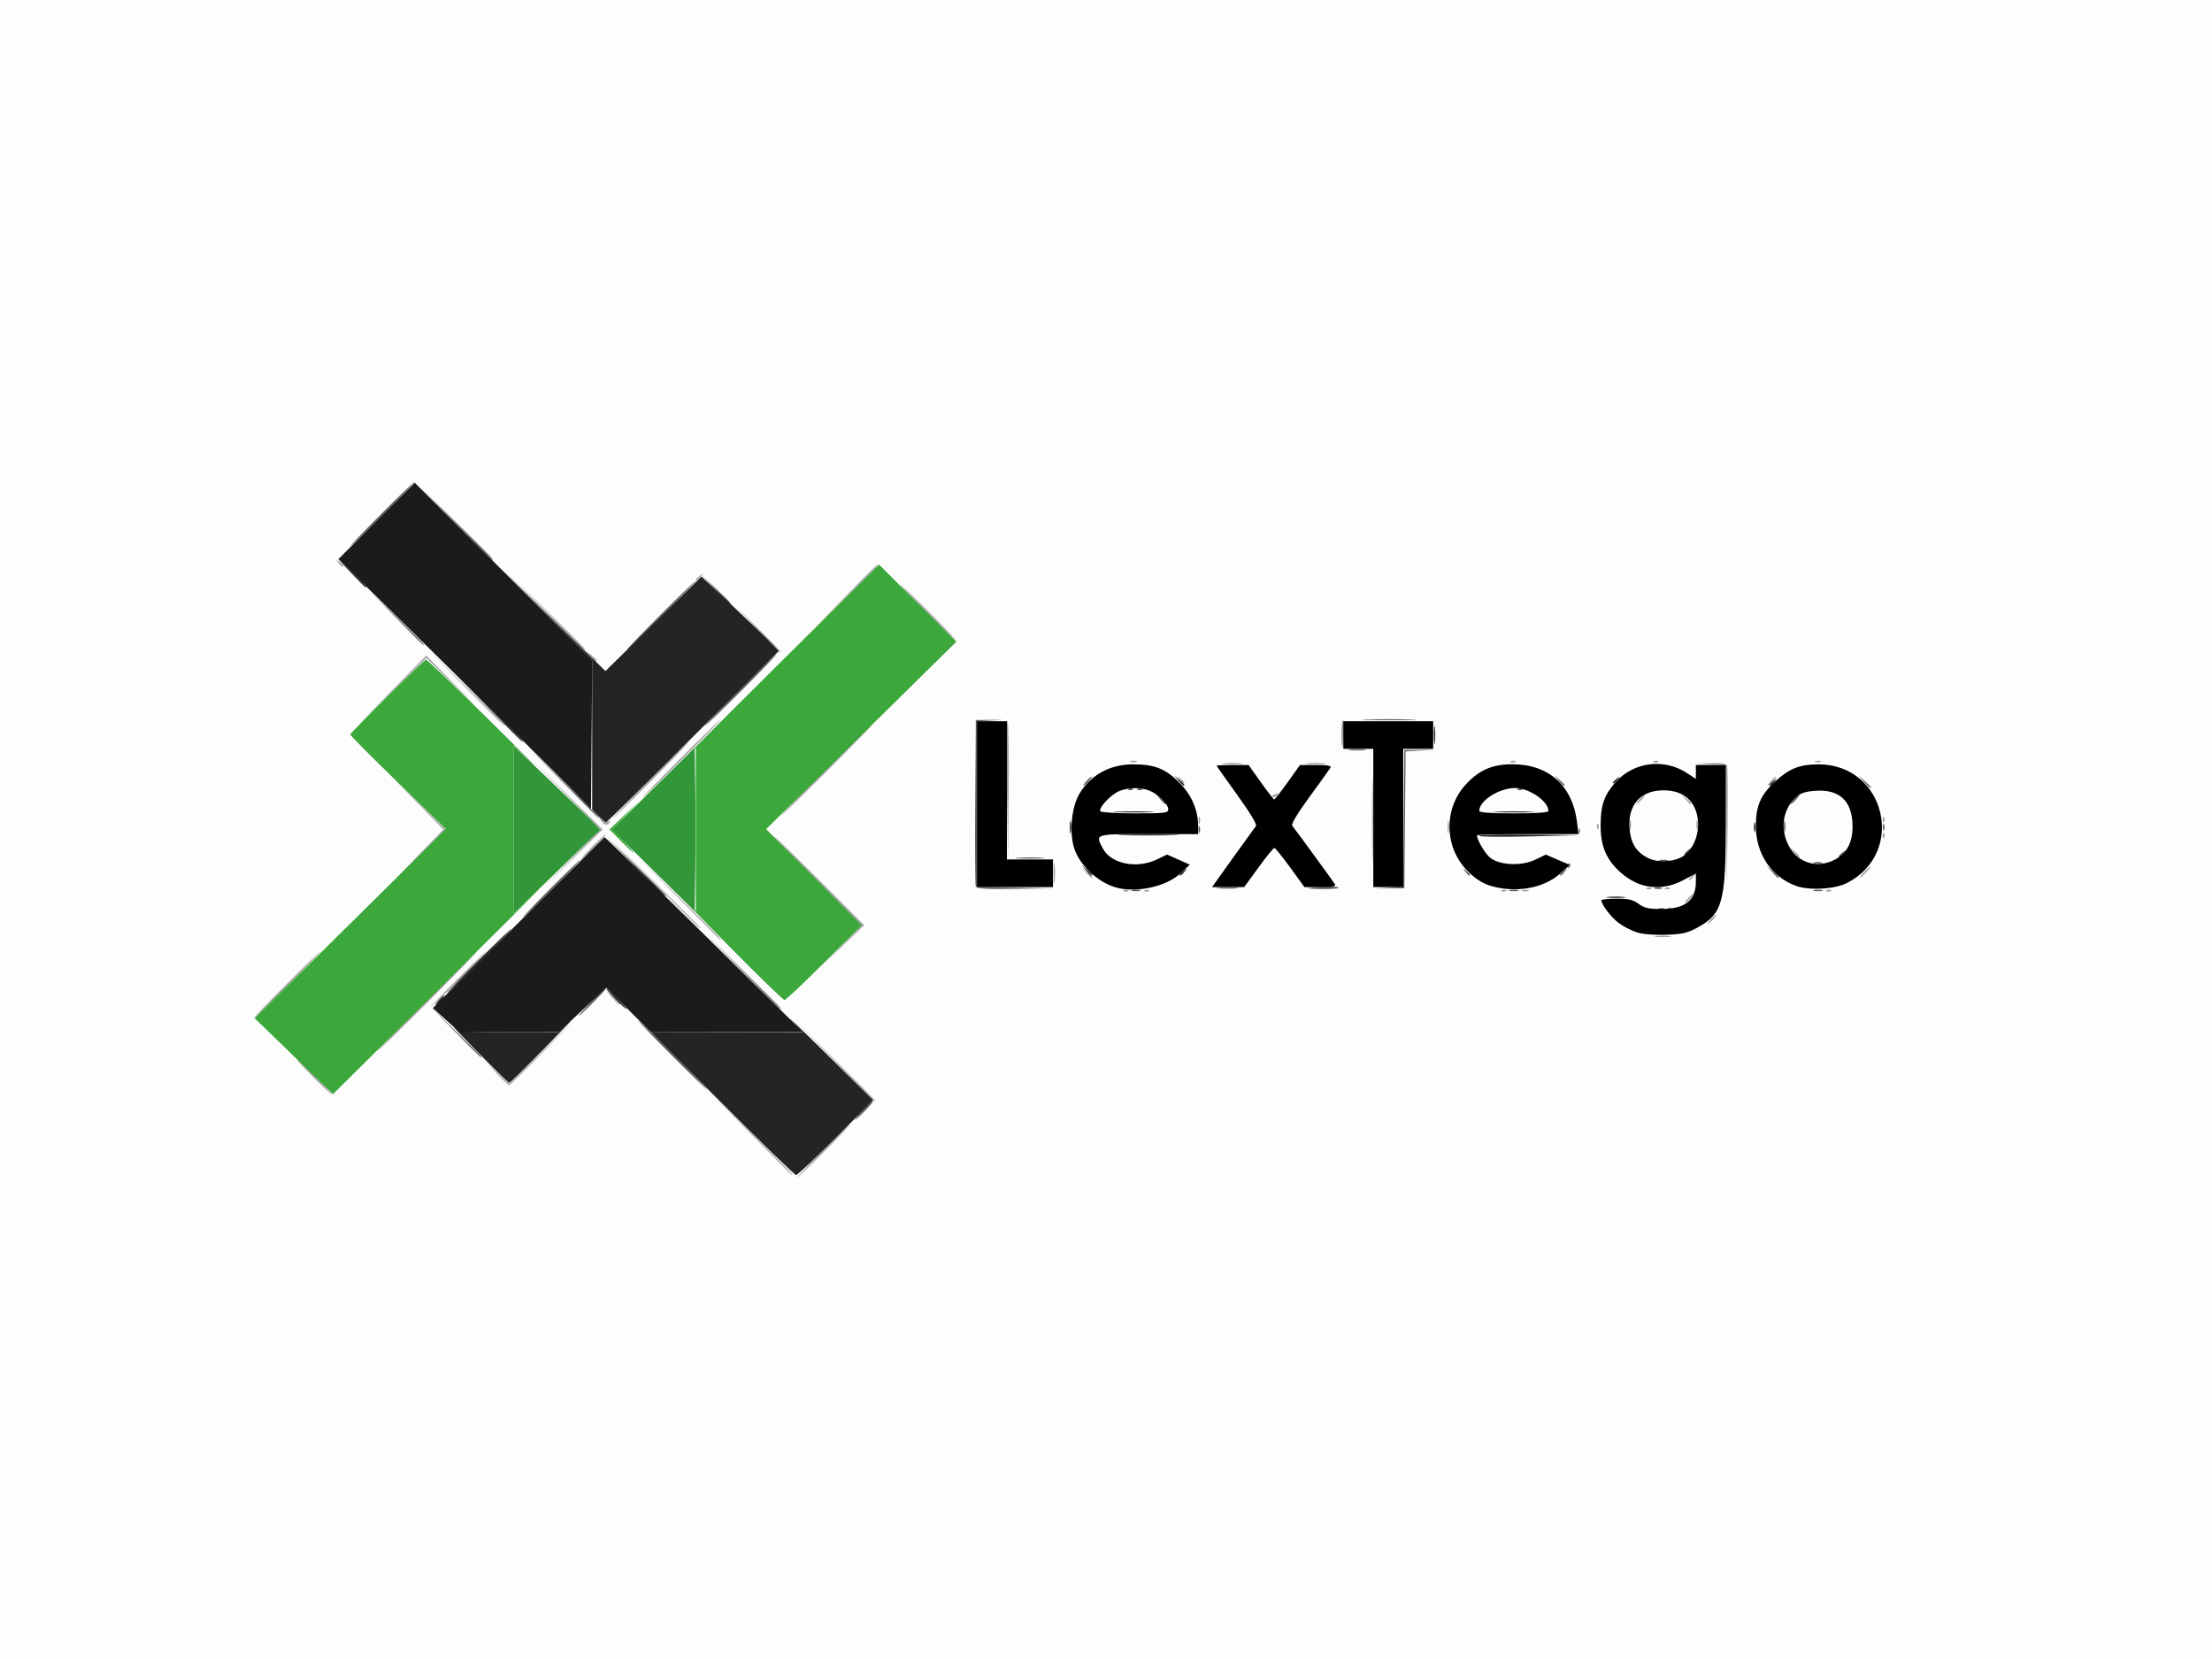
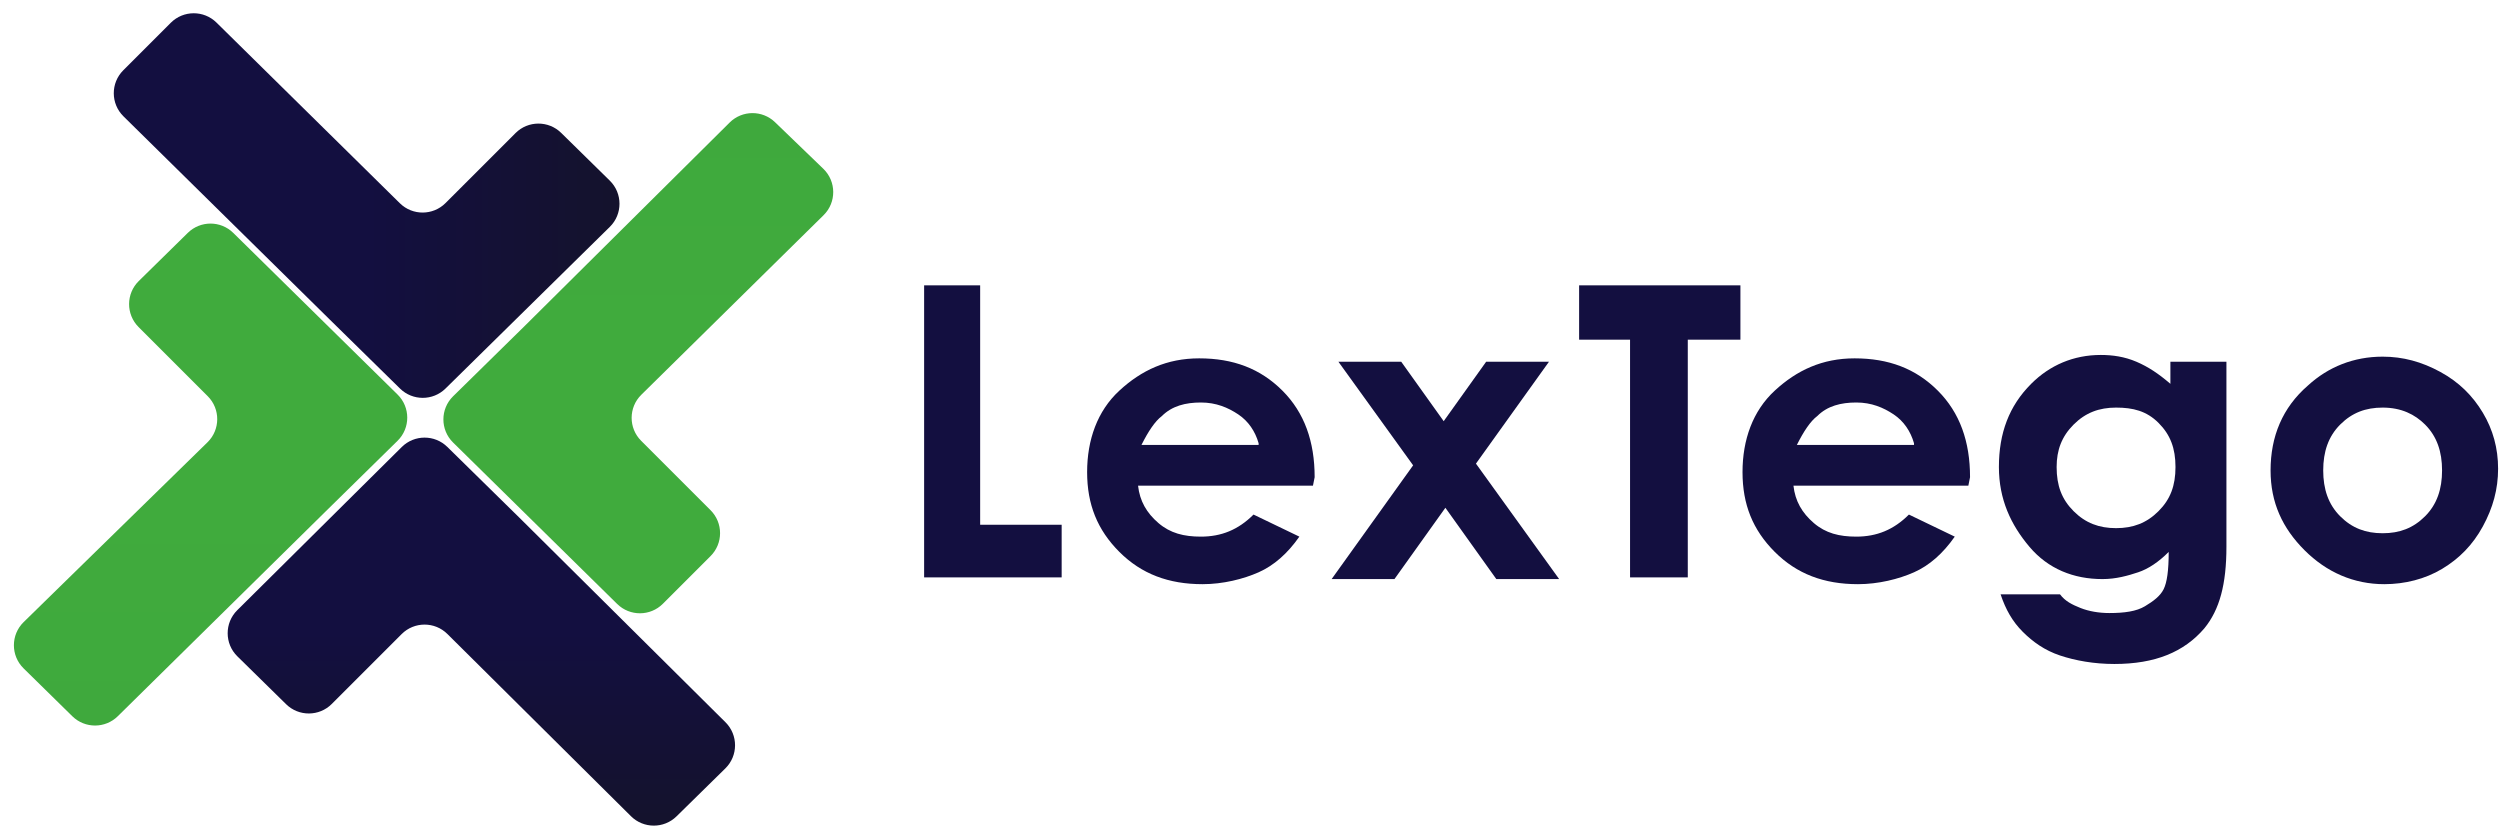
- <svg xmlns="http://www.w3.org/2000/svg" viewBox="0 0 960 720" preserveAspectRatio="none" width="960" height="720" version="1.1" id="svg1" xml:space="preserve">
-   <defs id="defs1" />
-   <g id="g1">
-     <path style="fill:#fdfdfd" d="M 0,360 V 0 H 480 960 V 360 720 H 480 0 Z m 363.249,134.25 16.727,-16.75 -56.609,-55.951 c -31.135,-30.773 -57.567,-56.698 -58.738,-57.611 -2.085,-1.625 -2.93,-0.874 -40.13,35.689 l -38,37.349 17.247,17.255 17.247,17.255 20.924,-20.906 20.924,-20.906 40.133,39.886 c 37.815,37.583 41.765,41.385 43.036,41.423 0.281,0.008 8.038,-7.522 17.238,-16.735 z M 188.669,431.745 C 212.776,407.955 238.912,382.224 246.75,374.566 254.588,366.908 261,360.358 261,360.011 c 0,-0.347 -17.135,-17.439 -38.078,-37.983 l -38.078,-37.352 -16.924,16.902 -16.924,16.902 20.751,20.842 20.751,20.842 -41.273,40.668 -41.273,40.668 16.769,16.75 c 9.223,9.213 17.072,16.75 17.442,16.75 0.37,0 20.397,-19.465 44.504,-43.255 z M 354.208,380.785 333.229,359.996 374.364,318.985 415.5,277.975 398.758,261.487 c -9.208,-9.068 -17.083,-16.466 -17.5,-16.439 C 380.841,245.075 354.4,270.966 322.5,302.584 l -58,57.487 37.93,37.402 37.93,37.402 17.414,-16.651 17.414,-16.651 z m 382.398,22.708 c 11.872,-5.808 13.529,-11.676 13.162,-46.585 L 749.5,331.5 742.75,331.204 736,330.909 v 3.06 3.06 l -3.773,-2.497 c -7.07,-4.678 -17.356,-5.101 -25.217,-1.036 -4.416,2.284 -10.622,10.049 -12.02,15.041 -1.595,5.696 -1.608,13.619 -0.033,19.376 1.593,5.822 10.805,15.155 16.659,16.877 6.847,2.014 12.511,1.509 18.834,-1.68 l 5.732,-2.891 -0.672,3.641 c -1.306,7.078 -7.748,10.865 -16.683,9.807 -2.694,-0.319 -6.189,-1.499 -7.767,-2.623 C 708.819,389.447 706.638,389 701.096,389 c -8.008,0 -8.511,0.625 -4.846,6.009 5.707,8.383 15.039,12.292 27.597,11.559 5.269,-0.307 8.878,-1.178 12.758,-3.076 z m -22.393,-32.631 C 709.793,368.031 708,364.2 708,357.584 c 0,-4.738 0.435,-6.011 3.093,-9.037 4.011,-4.568 9.465,-6.296 14.815,-4.693 2.207,0.661 5.253,2.704 7,4.693 2.657,3.027 3.093,4.299 3.093,9.037 0,3.033 -0.697,6.862 -1.549,8.509 -3.438,6.647 -13.574,9.035 -20.239,4.767 z m -211.791,14.712 c 5.425,-1.633 10.274,-4.711 12.868,-8.17 l 1.79,-2.386 -5.517,-2.706 -5.517,-2.706 -3.773,2.112 c -8.25,4.618 -17.882,3.449 -22.26,-2.7 C 475.741,363.019 475.803,363 499.5,363 H 521 v -3.841 c 0,-13.869 -9.715,-25.662 -23.08,-28.016 -13.968,-2.46 -26.38,3.853 -32.03,16.292 -2.193,4.828 -2.466,16.21 -0.519,21.656 4.916,13.752 21.545,21.15 37.051,16.483 z M 479.23,349.75 c 0.811,-1.238 2.957,-3.263 4.77,-4.5 6.588,-4.498 17.327,-2.278 21.769,4.5 l 1.474,2.25 H 492.5 477.756 Z m 188.508,35.735 c 3.246,-0.964 6.858,-3.117 9.932,-5.922 l 4.83,-4.407 -5.946,-2.652 -5.946,-2.652 -4.054,2.295 c -5.145,2.912 -13.892,3.172 -17.921,0.532 -2.503,-1.64 -6.62,-7.173 -6.629,-8.909 -0.002,-0.402 9.784,-0.852 21.746,-1 L 685.5,362.5 685.159,357 c -0.972,-15.674 -12.52,-26.222 -28.707,-26.222 -8.571,0 -14.167,2.19 -19.838,7.763 -5.722,5.624 -8.011,11.447 -8.04,20.459 -0.03,9.284 2.539,15.169 9.168,21.005 7.514,6.614 19.069,8.725 29.995,5.48 z M 643,351.146 c 0,-1.525 4.854,-6.14 7.527,-7.156 C 651.959,343.445 654.872,343 657,343 c 2.128,0 5.041,0.445 6.473,0.99 2.673,1.016 7.527,5.631 7.527,7.156 0,0.47 -6.3,0.854 -14,0.854 -7.7,0 -14,-0.384 -14,-0.854 z m 158.616,33.052 c 12.928,-6.601 18.93,-19.927 15.025,-33.36 -4.638,-15.955 -24.441,-24.954 -39.195,-17.812 -10.261,4.967 -15.622,13.122 -16.265,24.739 -0.35,6.322 -0.056,7.973 2.264,12.714 3.241,6.624 10.267,13.037 16.463,15.027 6.231,2.001 16.429,1.386 21.707,-1.309 z M 781.041,371.381 C 776.914,367.909 775,363.991 775,359.018 c 0,-11.664 9.172,-18.515 19.503,-14.569 10.928,4.174 12.303,21.431 2.198,27.592 -4.8,2.927 -11.746,2.634 -15.661,-0.66 z M 458,379 v -7 h -9.985 -9.985 L 437.765,342.25 437.5,312.5 430.25,312.206 423,311.912 V 348.956 386 h 17.5 17.5 z m 88.5,-1.51 c 3.3,-4.651 6.225,-8.451 6.5,-8.445 0.275,0.006 3.2,3.816 6.5,8.466 l 6,8.456 7.857,0.017 c 6.038,0.013 7.742,-0.284 7.358,-1.282 -0.274,-0.715 -4.597,-6.964 -9.607,-13.889 C 566.099,363.888 562,357.745 562,357.162 c 0,-0.584 3.81,-6.326 8.467,-12.761 4.657,-6.435 8.23,-12.082 7.941,-12.55 C 578.119,331.383 574.752,331 570.925,331 H 563.969 l -5.107,7 c -2.809,3.85 -5.401,7 -5.76,7 -0.359,0 -3.01,-3.15 -5.891,-7 l -5.238,-7 h -6.927 c -3.81,0 -7.189,0.425 -7.51,0.944 -0.321,0.519 3.472,6.446 8.429,13.171 l 9.013,12.227 -2.33,3.079 C 536.952,367.947 525,384.871 525,385.408 c 0,0.326 3.487,0.58 7.75,0.565 l 7.75,-0.027 z M 610,356 v -30 h 6.5 6.5 v -7.021 -7.021 l -20.25,0.271 -20.25,0.271 -0.296,6.75 -0.296,6.75 H 588.454 595 v 30 30 h 7.5 7.5 z M 300.11,321.377 c 20.169,-20.143 37.282,-37.034 38.03,-37.536 1.023,-0.687 -2.974,-5.095 -16.138,-17.796 -9.624,-9.286 -17.581,-16.807 -17.682,-16.714 -0.102,0.093 -9.46,9.369 -20.797,20.614 l -20.613,20.445 -18.705,-18.444 c -10.288,-10.144 -28.943,-28.566 -41.457,-40.939 l -22.752,-22.495 -17.039,17.039 -17.039,17.039 35.791,35.513 c 53.379,52.964 80.735,79.855 81.261,79.878 0.258,0.011 16.971,-16.46 37.14,-36.602 z" id="path8" />
-     <path style="fill:#a0a0a0" d="m 357,499.5 c 6.307,-6.325 11.692,-11.5 11.967,-11.5 0.275,0 -4.66,5.175 -10.967,11.5 -6.307,6.325 -11.692,11.5 -11.967,11.5 -0.275,0 4.66,-5.175 10.967,-11.5 z M 324.99,491.25 306.5,472.5 325.25,490.99 C 342.671,508.169 344.452,510 343.74,510 c -0.143,0 -8.581,-8.438 -18.75,-18.75 z m 36.999,-31 L 344.5,442.5 362.25,459.989 C 378.741,476.238 380.452,478 379.739,478 c -0.143,0 -8.131,-7.987 -17.75,-17.75 z M 136,467.5 c -4.097,-4.125 -7.225,-7.5 -6.95,-7.5 0.275,0 3.852,3.375 7.95,7.5 4.097,4.125 7.225,7.5 6.95,7.5 -0.275,0 -3.852,-3.375 -7.95,-7.5 z m 79.462,-1.75 -4.962,-5.25 5.262,4.974 5.262,4.974 14.238,-13.974 L 249.5,442.5 235.513,456.75 c -7.693,7.838 -14.235,14.25 -14.538,14.25 -0.303,0 -2.784,-2.362 -5.513,-5.25 z M 185,434.5 c 11.815,-11.825 21.708,-21.5 21.983,-21.5 0.275,0 -9.167,9.675 -20.983,21.5 -11.815,11.825 -21.708,21.5 -21.983,21.5 -0.275,0 9.167,-9.675 20.983,-21.5 z m -61,-7 c 7.961,-7.975 14.699,-14.5 14.974,-14.5 0.275,0 -6.013,6.525 -13.974,14.5 -7.961,7.975 -14.699,14.5 -14.974,14.5 -0.275,0 6.013,-6.525 13.974,-14.5 z m 74.5,-2.5 c 6.583,-6.6 12.194,-12 12.469,-12 0.275,0 -4.886,5.4 -11.469,12 -6.583,6.6 -12.194,12 -12.469,12 -0.275,0 4.886,-5.4 11.469,-12 z m 66.937,7.75 -2.937,-3.25 3.25,2.937 c 1.788,1.615 3.25,3.078 3.25,3.25 0,0.773 -0.825,0.092 -3.563,-2.937 z m 100.312,-22.749 8.249,-8.484 -19.239,-19.258 C 344.177,371.666 335.744,363 336.019,363 c 0.275,0 9.161,8.67 19.747,19.266 l 19.247,19.266 -8.756,8.477 -8.756,8.477 z M 294.49,389.75 276.5,371.5 294.75,389.49 C 311.706,406.203 313.452,408 312.74,408 c -0.143,0 -8.356,-8.213 -18.25,-18.25 z m 424.278,16.525 c 1.797,-0.223 4.497,-0.218 6,0.01 1.503,0.228 0.032,0.41 -3.268,0.405 -3.3,-0.006 -4.529,-0.192 -2.732,-0.415 z M 284.49,383.75 265.5,364.5 l 19.25,18.99 c 10.588,10.445 19.25,19.107 19.25,19.25 0,0.711 -1.866,-1.105 -19.51,-18.99 z M 742.5,399 c 0.995,-1.1 2.035,-2 2.31,-2 0.275,0 -0.314,0.9 -1.31,2 -0.995,1.1 -2.035,2 -2.31,2 -0.275,0 0.314,-0.9 1.31,-2 z m -10,-9 c 0.995,-1.1 2.035,-2 2.31,-2 0.275,0 -0.314,0.9 -1.31,2 -0.995,1.1 -2.035,2 -2.31,2 -0.275,0 0.314,-0.9 1.31,-2 z m -244.688,-3.683 c 0.722,-0.289 1.584,-0.253 1.917,0.079 0.332,0.332 -0.258,0.569 -1.312,0.525 -1.165,-0.048 -1.402,-0.285 -0.604,-0.604 z m 9,0 c 0.722,-0.289 1.584,-0.253 1.917,0.079 0.332,0.332 -0.258,0.569 -1.312,0.525 -1.165,-0.048 -1.402,-0.285 -0.604,-0.604 z m 155,0 c 0.722,-0.289 1.584,-0.253 1.917,0.079 0.332,0.332 -0.258,0.569 -1.312,0.525 -1.165,-0.048 -1.402,-0.285 -0.604,-0.604 z m 8.938,0.021 c 0.688,-0.277 1.812,-0.277 2.5,0 0.688,0.277 0.125,0.504 -1.25,0.504 -1.375,0 -1.938,-0.227 -1.25,-0.504 z m 132.062,-0.021 c 0.722,-0.289 1.584,-0.253 1.917,0.079 0.332,0.332 -0.258,0.569 -1.312,0.525 -1.165,-0.048 -1.402,-0.285 -0.604,-0.604 z M 457.336,379 c 0,-4.125 0.177,-5.812 0.392,-3.75 0.216,2.062 0.216,5.438 0,7.5 -0.216,2.062 -0.392,0.375 -0.392,-3.75 z m 138.108,-23 c 0,-16.775 0.137,-23.637 0.304,-15.25 0.167,8.387 0.167,22.113 0,30.5 -0.167,8.387 -0.304,1.525 -0.304,-15.25 z m 119.369,29.317 c 0.722,-0.289 1.584,-0.253 1.917,0.079 0.332,0.332 -0.258,0.569 -1.312,0.525 -1.165,-0.048 -1.402,-0.285 -0.604,-0.604 z m 8,0 c 0.722,-0.289 1.584,-0.253 1.917,0.079 0.332,0.332 -0.258,0.569 -1.312,0.525 -1.165,-0.048 -1.402,-0.285 -0.604,-0.604 z M 247.991,372.749 260.472,359.997 245.49,344.749 230.508,329.5 246,344.75 261.491,359.999 248.501,372.75 235.51,385.5 Z M 749.232,358.296 749,332.091 l -6.75,-0.35 -6.75,-0.35 6.781,-0.196 c 4.703,-0.136 6.93,0.193 7.268,1.071 0.267,0.697 0.358,12.734 0.201,26.75 L 749.464,384.5 Z M 733,381.622 c 0,-0.208 0.787,-0.995 1.75,-1.75 1.586,-1.244 1.621,-1.208 0.378,0.378 C 733.821,381.916 733,382.445 733,381.622 Z M 181.989,370.749 192.466,359.998 180.489,347.749 168.511,335.5 l 12.489,12.25 12.489,12.25 -10.988,10.75 L 171.512,381.5 Z M 471.405,378.75 469.5,376.5 l 2.25,1.905 c 1.238,1.048 2.25,2.06 2.25,2.25 0,0.8 -0.805,0.209 -2.595,-1.905 z M 809,378.5 c 1.292,-1.375 2.574,-2.5 2.849,-2.5 0.275,0 -0.557,1.125 -1.849,2.5 -1.292,1.375 -2.574,2.5 -2.849,2.5 -0.275,0 0.557,-1.125 1.849,-2.5 z m -128.667,-2.956 c 0,-0.801 0.382,-1.22 0.85,-0.931 0.467,0.289 0.591,0.944 0.274,1.456 -0.809,1.308 -1.124,1.161 -1.124,-0.525 z M 257,367.5 c 2.987,-3.025 5.657,-5.5 5.932,-5.5 0.275,0 -1.944,2.475 -4.932,5.5 -2.987,3.025 -5.657,5.5 -5.932,5.5 -0.275,0 1.944,-2.475 4.932,-5.5 z m 179.999,-25.201 c -0.274,-16.611 -0.155,-29.856 0.266,-29.435 0.421,0.422 0.646,14.012 0.499,30.201 L 437.498,372.5 Z M 778.405,369.75 776.5,367.5 l 2.25,1.905 c 2.114,1.79 2.705,2.595 1.905,2.595 -0.19,0 -1.202,-1.012 -2.25,-2.25 z m 38.674,-7.333 c 0.048,-1.165 0.285,-1.402 0.604,-0.604 0.289,0.722 0.253,1.584 -0.079,1.917 -0.332,0.332 -0.569,-0.258 -0.525,-1.312 z M 628.272,359 c 0,-2.475 0.195,-3.487 0.433,-2.25 0.238,1.238 0.238,3.263 0,4.5 -0.238,1.238 -0.433,0.225 -0.433,-2.25 z m 56.807,1.417 c 0.048,-1.165 0.285,-1.402 0.604,-0.604 0.289,0.722 0.253,1.584 -0.079,1.917 -0.332,0.332 -0.569,-0.258 -0.525,-1.312 z M 707.232,358 c 0,-1.925 0.206,-2.712 0.457,-1.75 0.252,0.963 0.252,2.538 0,3.5 -0.252,0.963 -0.457,0.175 -0.457,-1.75 z m 29,0 c 0,-1.925 0.206,-2.712 0.457,-1.75 0.252,0.963 0.252,2.538 0,3.5 -0.252,0.963 -0.457,0.175 -0.457,-1.75 z m -43.153,0.417 c 0.048,-1.165 0.285,-1.402 0.604,-0.604 0.289,0.722 0.253,1.584 -0.079,1.917 -0.332,0.332 -0.569,-0.258 -0.525,-1.312 z M 260.872,356.25 c -1.236,-1.576 -1.203,-1.617 0.334,-0.414 0.938,0.735 2.245,1.003 2.905,0.595 0.758,-0.469 0.936,-0.316 0.485,0.414 -1.001,1.619 -2.127,1.439 -3.723,-0.595 z M 520.158,356 c 0,-1.375 0.227,-1.938 0.504,-1.25 0.277,0.688 0.277,1.812 0,2.5 -0.277,0.688 -0.504,0.125 -0.504,-1.25 z m 296.921,-0.583 c 0.048,-1.165 0.285,-1.402 0.604,-0.604 0.289,0.722 0.253,1.584 -0.079,1.917 -0.332,0.332 -0.569,-0.258 -0.525,-1.312 z M 282,338.5 c 9.062,-9.075 16.702,-16.5 16.977,-16.5 0.275,0 -6.915,7.425 -15.977,16.5 -9.062,9.075 -16.702,16.5 -16.977,16.5 -0.275,0 6.915,-7.425 15.977,-16.5 z m 76.5,-4.5 c 10.99,-11 20.206,-20 20.481,-20 0.275,0 -8.492,9 -19.481,20 -10.99,11 -20.206,20 -20.481,20 -0.275,0 8.492,-9 19.481,-20 z m 353,13 c 0.995,-1.1 2.035,-2 2.31,-2 0.275,0 -0.314,0.9 -1.31,2 -0.995,1.1 -2.035,2 -2.31,2 -0.275,0 0.314,-0.9 1.31,-2 z m 19.905,-0.25 -1.905,-2.25 2.25,1.905 c 2.114,1.79 2.705,2.595 1.905,2.595 -0.19,0 -1.202,-1.012 -2.25,-2.25 z M 295.5,329 c 9.338,-9.35 17.203,-17 17.478,-17 0.275,0 -7.14,7.65 -16.478,17 -9.338,9.35 -17.203,17 -17.478,17 -0.275,0 7.14,-7.65 16.478,-17 z M 552,345.607 c 0,-0.216 0.698,-0.661 1.552,-0.989 0.89,-0.341 1.291,-0.174 0.941,0.393 C 553.906,345.962 552,346.417 552,345.607 Z M 768.5,339 c 0.995,-1.1 2.035,-2 2.31,-2 0.275,0 -0.314,0.9 -1.31,2 -0.995,1.1 -2.035,2 -2.31,2 -0.275,0 0.314,-0.9 1.31,-2 z m -256.628,-0.75 c -1.244,-1.586 -1.208,-1.621 0.378,-0.378 0.963,0.755 1.75,1.542 1.75,1.75 0,0.823 -0.821,0.293 -2.128,-1.372 z M 531.25,331.272 c 2.062,-0.216 5.438,-0.216 7.5,0 2.062,0.216 0.375,0.392 -3.75,0.392 -4.125,0 -5.812,-0.177 -3.75,-0.392 z m 36,0 c 2.062,-0.216 5.438,-0.216 7.5,0 2.062,0.216 0.375,0.392 -3.75,0.392 -4.125,0 -5.812,-0.177 -3.75,-0.392 z m -76.5,-0.934 c 0.688,-0.277 1.812,-0.277 2.5,0 0.688,0.277 0.125,0.504 -1.25,0.504 -1.375,0 -1.938,-0.227 -1.25,-0.504 z m 165.062,-0.021 c 0.722,-0.289 1.584,-0.253 1.917,0.079 0.332,0.332 -0.258,0.569 -1.312,0.525 -1.165,-0.048 -1.402,-0.285 -0.604,-0.604 z m 62,0 c 0.722,-0.289 1.584,-0.253 1.917,0.079 0.332,0.332 -0.258,0.569 -1.312,0.525 -1.165,-0.048 -1.402,-0.285 -0.604,-0.604 z m 69.938,0.021 c 0.688,-0.277 1.812,-0.277 2.5,0 0.688,0.277 0.125,0.504 -1.25,0.504 -1.375,0 -1.938,-0.227 -1.25,-0.504 z m -205.614,-10.529 c -0.075,-3.68 0.201,-6.9 0.614,-7.156 0.412,-0.256 0.62,1.855 0.461,4.691 -0.477,8.524 -0.931,9.563 -1.075,2.465 z M 201.989,298.25 185.5,281.5 l 16.75,16.489 c 9.213,9.069 16.75,16.606 16.75,16.75 0,0.714 -1.693,-0.927 -17.011,-16.489 z m -31.239,0.751 14.249,-14.49 10.751,10.989 L 206.5,306.488 195.748,296.01 184.996,285.531 170.748,299.511 156.5,313.491 Z M 256.405,284.75 254.5,282.5 l 2.25,1.905 c 2.114,1.79 2.705,2.595 1.905,2.595 -0.19,0 -1.202,-1.012 -2.25,-2.25 z M 329.025,273.505 319.55,263.5 l 9.93,9.712 c 5.462,5.341 9.726,9.844 9.475,10.005 -0.25,0.162 -4.719,-4.209 -9.93,-9.712 z M 239.487,267.75 225.5,253.5 239.75,267.487 C 252.988,280.48 254.453,282 253.737,282 c -0.145,0 -6.557,-6.412 -14.25,-14.25 z M 402.5,266 c -6.583,-6.6 -11.744,-12 -11.469,-12 0.275,0 5.886,5.4 12.469,12 6.583,6.6 11.744,12 11.469,12 -0.275,0 -5.886,-5.4 -12.469,-12 z m -35.514,-7.25 C 379.514,245.977 381,244.547 381,245.264 c 0,0.145 -6.188,6.333 -13.75,13.75 L 353.5,272.5 Z M 302,251.622 c 0,-0.208 0.787,-0.995 1.75,-1.75 1.586,-1.244 1.621,-1.208 0.378,0.378 C 302.821,251.916 302,252.445 302,251.622 Z M 146.872,244.25 c -1.244,-1.586 -1.208,-1.621 0.378,-0.378 0.963,0.755 1.75,1.542 1.75,1.75 0,0.823 -0.821,0.293 -2.128,-1.372 z" id="path7" />
-     <path style="fill:#3ca73a" d="m 127.5,458.383 -17,-16.489 41.5,-41.059 41.5,-41.059 -20.761,-20.138 c -11.419,-11.076 -20.756,-20.467 -20.75,-20.868 0.012,-0.752 31.67,-32.08 32.852,-32.509 0.363,-0.132 12.847,11.793 27.743,26.5 14.896,14.707 23.333,23.149 18.75,18.762 L 223,323.544 223,360 v 36.456 l 8.75,-8.456 c 4.812,-4.651 1.1,-0.828 -8.25,8.496 -9.35,9.323 -30.95,30.772 -48,47.664 l -31,30.713 z M 317.491,411.778 C 305.396,399.556 296.962,390.865 298.75,392.465 l 3.25,2.909 V 360 324.626 l -3.25,2.825 c -1.788,1.554 16.1,-16.357 39.75,-39.801 l 43,-42.625 16.781,16.738 16.781,16.738 -41.281,40.67 -41.281,40.67 20.751,20.84 20.751,20.84 -16.262,16.24 C 348.796,426.692 341.029,434 340.48,434 c -0.549,0 -10.894,-10 -22.989,-22.222 z m -48.005,-46.792 -4.939,-5.014 6.465,-6.236 6.465,-6.236 -5.955,6.247 -5.955,6.247 4.928,5.003 c 2.71,2.752 4.703,5.003 4.428,5.003 -0.275,0 -2.722,-2.256 -5.439,-5.014 z" id="path6" />
-     <path style="fill:#5d5d5d" d="m 374.5,482 c 2.148,-2.2 4.131,-4 4.406,-4 0.275,0 -1.258,1.8 -3.406,4 -2.148,2.2 -4.131,4 -4.406,4 -0.275,0 1.258,-1.8 3.406,-4 z m -83,-24 c -8.236,-8.25 -14.75,-15 -14.475,-15 0.275,0 7.239,6.75 15.475,15 8.236,8.25 14.75,15 14.475,15 -0.275,0 -7.239,-6.75 -15.475,-15 z M 197.483,447.75 186.5,436.5 l 11.25,10.983 c 6.188,6.041 11.25,11.103 11.25,11.25 0,0.721 -1.316,-0.534 -11.517,-10.983 z M 256.5,435 c 3.266,-3.3 6.162,-6 6.437,-6 0.275,0 -2.172,2.7 -5.437,6 -3.266,3.3 -6.162,6 -6.437,6 -0.275,0 2.172,-2.7 5.437,-6 z M 321.989,421.25 305.5,404.5 l 16.75,16.489 c 9.213,9.069 16.75,16.606 16.75,16.75 0,0.714 -1.693,-0.927 -17.011,-16.489 z M 239,385.5 c 6.858,-6.875 12.695,-12.5 12.97,-12.5 0.275,0 -5.112,5.625 -11.97,12.5 -6.858,6.875 -12.695,12.5 -12.97,12.5 -0.275,0 5.112,-5.625 11.97,-12.5 z m 480.75,8.838 c 0.688,-0.277 1.812,-0.277 2.5,0 0.688,0.277 0.125,0.504 -1.25,0.504 -1.375,0 -1.938,-0.227 -1.25,-0.504 z m -228.5,-8.027 c 0.963,-0.252 2.538,-0.252 3.5,0 0.963,0.252 0.175,0.457 -1.75,0.457 -1.925,0 -2.712,-0.206 -1.75,-0.457 z m 164,0 c 0.963,-0.252 2.538,-0.252 3.5,0 0.963,0.252 0.175,0.457 -1.75,0.457 -1.925,0 -2.712,-0.206 -1.75,-0.457 z m 132,0 c 0.963,-0.252 2.538,-0.252 3.5,0 0.963,0.252 0.175,0.457 -1.75,0.457 -1.925,0 -2.712,-0.206 -1.75,-0.457 z m -363.794,-1.566 c -0.265,-0.69 -0.363,-17.228 -0.219,-36.75 L 423.5,312.5 l 6,-0.071 6,-0.071 -5.75,0.369 -5.75,0.369 v 35.928 35.928 l 16.75,0.3 16.75,0.3 -16.781,0.224 c -12.709,0.17 -16.898,-0.081 -17.263,-1.031 z m 105.321,0.522 c 2.352,-0.211 5.952,-0.208 8,0.007 2.048,0.215 0.124,0.388 -4.276,0.384 -4.4,-0.004 -6.076,-0.179 -3.724,-0.391 z M 568,385.386 c 5.982,-0.752 13.001,-0.826 13.001,-0.136 -3.4e-4,0.412 -3.488,0.683 -7.751,0.6 -4.263,-0.082 -6.625,-0.291 -5.25,-0.464 z m 34.735,-0.113 6.235,-0.364 0.265,-29.705 L 609.5,325.5 l 7,-0.08 7,-0.08 -6.735,0.375 -6.735,0.375 -0.265,29.705 L 609.5,385.5 l -6.5,0.068 -6.5,0.068 z m 115.534,0.034 c 0.973,-0.254 2.323,-0.237 3,0.037 0.677,0.274 -0.119,0.481 -1.769,0.461 -1.65,-0.02 -2.204,-0.244 -1.231,-0.498 z M 768.924,378.25 766.5,375.5 l 2.75,2.424 c 1.512,1.333 2.75,2.571 2.75,2.75 0,0.784 -0.81,0.146 -3.076,-2.424 z m -133.052,0 c -1.244,-1.586 -1.208,-1.621 0.378,-0.378 1.666,1.306 2.195,2.128 1.372,2.128 -0.208,0 -0.995,-0.787 -1.75,-1.75 z M 677,379.622 c 0,-0.208 0.787,-0.995 1.75,-1.75 1.586,-1.244 1.621,-1.208 0.378,0.378 C 677.821,379.916 677,380.445 677,379.622 Z m 110.25,-5.312 c 0.963,-0.252 2.538,-0.252 3.5,0 0.963,0.252 0.175,0.457 -1.75,0.457 -1.925,0 -2.712,-0.206 -1.75,-0.457 z m -67,-1 c 0.963,-0.252 2.538,-0.252 3.5,0 0.963,0.252 0.175,0.457 -1.75,0.457 -1.925,0 -2.712,-0.206 -1.75,-0.457 z m -278.5,-1.048 c 2.888,-0.202 7.612,-0.202 10.5,0 2.888,0.202 0.525,0.367 -5.25,0.367 -5.775,0 -8.137,-0.165 -5.25,-0.367 z M 798,371.622 c 0,-0.208 0.787,-0.995 1.75,-1.75 1.586,-1.244 1.621,-1.208 0.378,0.378 C 798.821,371.916 798,372.445 798,371.622 Z m -67,-1 c 0,-0.208 0.787,-0.995 1.75,-1.75 1.586,-1.244 1.621,-1.208 0.378,0.378 C 731.821,370.916 731,371.445 731,370.622 Z M 520.158,360 c 0,-1.375 0.227,-1.938 0.504,-1.25 0.277,0.688 0.277,1.812 0,2.5 -0.277,0.688 -0.504,0.125 -0.504,-1.25 z m 254.094,-1.5 c 0.011,-2.2 0.216,-2.982 0.455,-1.738 0.239,1.244 0.23,3.044 -0.02,4 -0.25,0.956 -0.446,-0.062 -0.435,-2.262 z m 42.906,0.5 c 0,-1.375 0.227,-1.938 0.504,-1.25 0.277,0.688 0.277,1.812 0,2.5 -0.277,0.688 -0.504,0.125 -0.504,-1.25 z M 243.988,339.25 228.5,323.5 244.25,338.988 C 258.882,353.376 260.452,355 259.738,355 c -0.144,0 -7.232,-7.088 -15.75,-15.75 z m 259.417,7.5 -1.905,-2.25 2.25,1.905 c 2.114,1.79 2.705,2.595 1.905,2.595 -0.19,0 -1.202,-1.012 -2.25,-2.25 z M 778.5,347 c 0.995,-1.1 2.035,-2 2.31,-2 0.275,0 -0.314,0.9 -1.31,2 -0.995,1.1 -2.035,2 -2.31,2 -0.275,0 0.314,-0.9 1.31,-2 z m -288.688,-4.683 c 0.722,-0.289 1.584,-0.253 1.917,0.079 0.332,0.332 -0.258,0.569 -1.312,0.525 -1.165,-0.048 -1.402,-0.285 -0.604,-0.604 z m 4,0 c 0.722,-0.289 1.584,-0.253 1.917,0.079 0.332,0.332 -0.258,0.569 -1.312,0.525 -1.165,-0.048 -1.402,-0.285 -0.604,-0.604 z m 165,0 c 0.722,-0.289 1.584,-0.253 1.917,0.079 0.332,0.332 -0.258,0.569 -1.312,0.525 -1.165,-0.048 -1.402,-0.285 -0.604,-0.604 z M 808.924,339.25 806.5,336.5 l 2.75,2.424 c 1.512,1.333 2.75,2.571 2.75,2.75 0,0.784 -0.81,0.146 -3.076,-2.424 z M 471.5,339 c 0.995,-1.1 2.035,-2 2.31,-2 0.275,0 -0.314,0.9 -1.31,2 -0.995,1.1 -2.035,2 -2.31,2 -0.275,0 0.314,-0.9 1.31,-2 z m 204.905,-0.25 -1.905,-2.25 2.25,1.905 c 1.238,1.048 2.25,2.06 2.25,2.25 0,0.8 -0.805,0.209 -2.595,-1.905 z M 585.75,325.277 c 1.788,-0.222 4.713,-0.222 6.5,0 1.788,0.222 0.325,0.403 -3.25,0.403 -3.575,0 -5.037,-0.181 -3.25,-0.403 z M 321,299.5 c 8.512,-8.525 15.701,-15.5 15.976,-15.5 0.275,0 -6.464,6.975 -14.976,15.5 -8.512,8.525 -15.701,15.5 -15.976,15.5 -0.275,0 6.464,-6.975 14.976,-15.5 z m 272.25,12.755 c 5.362,-0.18 14.137,-0.18 19.5,0 5.362,0.18 0.975,0.327 -9.75,0.327 -10.725,0 -15.113,-0.147 -9.75,-0.327 z M 286.5,267 c 8.236,-8.25 15.2,-15 15.475,-15 0.275,0 -6.239,6.75 -14.475,15 -8.236,8.25 -15.2,15 -15.475,15 -0.275,0 6.239,-6.75 14.475,-15 z M 171.984,268.25 160.5,256.5 l 11.75,11.484 c 6.463,6.316 11.75,11.604 11.75,11.75 0,0.72 -1.35,-0.57 -12.016,-11.484 z m 138.485,-12.5 -5.969,-6.25 6.25,5.969 c 3.438,3.283 6.25,6.095 6.25,6.25 0,0.739 -0.987,-0.163 -6.531,-5.969 z M 197.488,226.75 181.5,210.5 197.75,226.488 C 212.847,241.342 214.452,243 213.738,243 c -0.144,0 -7.456,-7.312 -16.25,-16.25 z M 165.5,223 c 7.685,-7.7 14.198,-14 14.473,-14 0.275,0 -5.788,6.3 -13.473,14 -7.685,7.7 -14.198,14 -14.473,14 -0.275,0 5.788,-6.3 13.473,-14 z" id="path5" />
-     <path style="fill:#329738" d="M 223,360.065 V 323.767 l 16.75,16.002 c 9.213,8.801 17.634,16.983 18.715,18.182 l 1.965,2.18 -9.465,9.202 c -5.206,5.061 -13.627,13.213 -18.715,18.115 l -9.25,8.913 z m 60.5,17.682 -18,-17.746 18,-17.746 18,-17.746 0.273,17.746 c 0.15,9.761 0.15,25.732 0,35.493 L 301.5,395.493 Z" id="path4" />
-     <path style="fill:#242422" d="m 313.5,479 -30.988,-31 h 32.956 32.956 l -4.948,-5.25 c -2.722,-2.888 4.158,3.745 15.287,14.74 l 20.235,19.99 -16.238,16.26 C 353.83,502.683 346.065,510 345.505,510 344.946,510 330.543,496.05 313.5,479 Z M 207.486,456.782 c -7.142,-7.27 -11.832,-12.22 -10.421,-11 2.476,2.142 3.301,2.218 23.962,2.218 h 21.398 l 4.538,-4.235 c 2.496,-2.329 -2.207,2.621 -10.45,11 C 228.269,463.144 221.288,470 220.998,470 c -0.29,0 -6.37,-5.948 -13.513,-13.218 z M 267,433.5 c -2.429,-2.475 -4.191,-4.5 -3.916,-4.5 0.275,0 2.487,2.025 4.916,4.5 2.429,2.475 4.191,4.5 3.916,4.5 -0.275,0 -2.487,-2.025 -4.916,-4.5 z m -76.5,0.5 c 0.995,-1.1 2.035,-2 2.31,-2 0.275,0 -0.314,0.9 -1.31,2 -0.995,1.1 -2.035,2 -2.31,2 -0.275,0 0.314,-0.9 1.31,-2 z m 17,-17 c 7.685,-7.7 14.198,-14 14.473,-14 0.275,0 -5.788,6.3 -13.473,14 -7.685,7.7 -14.198,14 -14.473,14 -0.275,0 5.788,-6.3 13.473,-14 z m 516.312,-22.683 c 0.722,-0.289 1.584,-0.253 1.917,0.079 0.332,0.332 -0.258,0.569 -1.312,0.525 -1.165,-0.048 -1.402,-0.285 -0.604,-0.604 z m -26.085,-5.039 c 1.775,-0.221 4.925,-0.225 7,-0.008 2.075,0.216 0.622,0.397 -3.228,0.402 -3.85,0.004 -5.548,-0.173 -3.772,-0.394 z M 275.486,375.75 262.5,362.5 l 13.25,12.986 c 7.287,7.142 13.25,13.105 13.25,13.25 0,0.718 -1.452,-0.677 -13.514,-12.986 z m 366.383,-13.02 c 0.425,-0.424 10.416,-0.648 22.202,-0.498 l 21.43,0.272 -22.202,0.498 c -12.211,0.274 -21.854,0.152 -21.43,-0.272 z M 464.272,359 c 0,-2.475 0.195,-3.487 0.433,-2.25 0.238,1.238 0.238,3.263 0,4.5 -0.238,1.238 -0.433,0.225 -0.433,-2.25 z m 22.922,3.254 c 5.882,-0.176 15.782,-0.177 22,-0.001 6.218,0.176 1.405,0.32 -10.695,0.321 -12.1,7.6e-4 -17.187,-0.143 -11.305,-0.32 z M 761.232,359 c 0,-1.925 0.206,-2.712 0.457,-1.75 0.252,0.963 0.252,2.538 0,3.5 -0.252,0.963 -0.457,0.175 -0.457,-1.75 z M 259.702,354.211 257,351.391 V 318.954 286.518 L 237.25,266.509 217.501,246.5 l 22.628,22.37 22.628,22.37 20.86,-20.509 20.86,-20.509 12.511,11.805 c 6.881,6.493 14.422,13.771 16.758,16.174 l 4.247,4.368 -37.012,36.965 c -20.357,20.331 -37.364,37.085 -37.795,37.231 -0.43,0.146 -1.999,-1.003 -3.485,-2.555 z M 484.75,352.257 c 3.987,-0.19 10.512,-0.19 14.5,0 3.987,0.19 0.725,0.345 -7.25,0.345 -7.975,0 -11.238,-0.155 -7.25,-0.345 z m 165,0 c 3.987,-0.19 10.512,-0.19 14.5,0 3.987,0.19 0.725,0.345 -7.25,0.345 -7.975,0 -11.238,-0.155 -7.25,-0.345 z M 700,339.622 c 0,-0.208 0.787,-0.995 1.75,-1.75 1.586,-1.244 1.621,-1.208 0.378,0.378 C 700.821,339.916 700,340.445 700,339.622 Z M 622.32,319 c 0,-3.575 0.181,-5.037 0.403,-3.25 0.222,1.788 0.222,4.713 0,6.5 -0.222,1.788 -0.403,0.325 -0.403,-3.25 z M 212.487,307.75 198.5,293.5 212.75,307.487 C 225.988,320.48 227.453,322 226.737,322 c -0.145,0 -6.557,-6.412 -14.25,-14.25 z m -60.018,-59 -5.969,-6.25 6.25,5.969 c 5.806,5.544 6.708,6.531 5.969,6.531 -0.155,0 -2.967,-2.812 -6.25,-6.25 z" id="path3" />
-     <path style="fill:#1a1b1a" d="m 193.667,442.748 -5.833,-5.248 37.139,-37 c 20.427,-20.35 37.241,-37.09 37.366,-37.199 0.125,-0.11 19.562,18.88 43.194,42.199 l 42.967,42.398 -32.982,0.051 -32.982,0.051 -9.695,-9.659 -9.695,-9.659 -10.323,9.637 -10.323,9.637 -21.5,0.02 -21.5,0.02 z M 471.405,377.75 469.5,375.5 l 2.25,1.905 c 1.238,1.048 2.25,2.06 2.25,2.25 0,0.8 -0.805,0.209 -2.595,-1.905 z M 512,379.622 c 0,-0.208 0.787,-0.995 1.75,-1.75 1.586,-1.244 1.621,-1.208 0.378,0.378 C 512.821,379.916 512,380.445 512,379.622 Z M 247.878,342.305 c -4.742,-4.843 -29.413,-29.245 -54.824,-54.227 l -46.202,-45.422 16.575,-16.575 16.575,-16.575 38.513,38.513 38.513,38.513 -0.264,32.289 L 256.5,351.11 Z M 511.405,338.75 509.5,336.5 l 2.25,1.905 c 1.238,1.048 2.25,2.06 2.25,2.25 0,0.8 -0.805,0.209 -2.595,-1.905 z M 768,340.622 c 0,-0.208 0.787,-0.995 1.75,-1.75 1.586,-1.244 1.621,-1.208 0.378,0.378 C 768.821,340.916 768,341.445 768,340.622 Z" id="path2" />
-     <path style="fill:#000000" d="m 710.222,404.588 c -2.353,-0.766 -5.879,-2.614 -7.835,-4.106 -3.255,-2.483 -7.374,-7.912 -7.383,-9.731 -0.002,-0.412 2.939,-0.75 6.537,-0.75 5.211,0 7.158,0.457 9.578,2.246 2.443,1.806 4.363,2.247 9.802,2.25 C 731.324,394.502 736,390.814 736,382.603 v -3.496 l -5.602,2.947 c -9.267,4.875 -18.985,3.703 -26.874,-3.241 -6.398,-5.632 -8.9,-11.492 -8.863,-20.759 0.035,-8.587 1.534,-12.929 6.361,-18.428 7.89,-8.987 21.121,-10.708 31.227,-4.063 l 3.75,2.466 V 335.014 332 h 6.5 6.5 v 25.29 c 0,34.249 -1.388,39.334 -12.368,45.317 -4.276,2.33 -6.549,2.844 -13.632,3.085 -5.318,0.181 -10.101,-0.233 -12.778,-1.104 z m 20.603,-33.269 c 5.783,-4.238 7.894,-13.894 4.569,-20.902 C 733.109,345.603 728.409,343 722,343 c -10.034,0 -15.636,6.323 -14.777,16.679 0.517,6.236 2.855,9.997 7.848,12.626 4.307,2.267 11.968,1.788 15.753,-0.987 z m -246.831,13.747 c -8.078,-2.457 -15.902,-10.096 -17.994,-17.568 -1.94,-6.927 -0.852,-17.366 2.384,-22.889 4.789,-8.172 13.168,-12.84 23.117,-12.878 9.376,-0.036 13.962,1.703 19.99,7.581 C 517.064,344.746 520,351.429 520,358.682 V 362 h -21.5 c -23.664,0 -23.179,-0.148 -19.951,6.094 3.543,6.852 14.762,9.145 23.675,4.84 l 4.277,-2.066 4.938,2.196 4.938,2.196 -4.07,3.796 c -6.268,5.847 -19.567,8.67 -28.312,6.01 z M 507,351.187 c 0,-2.251 -4.557,-6.704 -8.315,-8.123 -3.852,-1.455 -9.101,-1.334 -13.014,0.3 -3.623,1.514 -9.002,7.292 -8.119,8.721 C 477.863,352.588 484.616,353 492.559,353 505.837,353 507,352.854 507,351.187 Z m 139.64,33.181 c -3.286,-1.009 -6.419,-3.052 -9.675,-6.308 -10.202,-10.202 -10.567,-27.028 -0.817,-37.606 5.806,-6.299 11.562,-8.791 20.262,-8.774 15.725,0.032 26.048,9.271 28.008,25.069 l 0.651,5.25 H 663.034 C 650.915,362 641,362.239 641,362.532 c 0,1.845 3.158,7.351 5.403,9.423 3.879,3.578 13.741,4.122 19.98,1.102 l 4.483,-2.17 5.229,2.249 5.229,2.249 -4.289,3.806 c -7.258,6.441 -19.493,8.524 -30.394,5.176 z M 672,351.965 C 672,347.735 663.689,342 657.56,342 650.608,342 642,347.48 642,351.904 642,352.65 646.794,353 657,353 c 9.673,0 15,-0.368 15,-1.035 z m 107.385,32.478 c -10.662,-3.938 -17.374,-13.973 -17.354,-25.943 0.015,-8.768 2.089,-13.551 8.378,-19.326 6.189,-5.683 10.61,-7.438 18.78,-7.454 29.008,-0.058 38.267,38.24 12.445,51.477 -5.365,2.75 -16.491,3.373 -22.249,1.247 z m 16.595,-11.195 C 801.405,370.523 804,365.821 804,358.72 c 0,-10.947 -5.552,-16.282 -16.147,-15.516 -4.406,0.319 -6.47,1.015 -8.469,2.859 -5.67,5.229 -6.915,13.53 -3.135,20.901 3.801,7.413 12.175,10.08 19.73,6.284 z M 424,349 v -36 h 6.5 6.5 v 30 30 h 10 10 v 6 6 H 440.5 424 Z m 111.138,23.25 c 5.02,-7.013 9.498,-13.223 9.951,-13.801 0.496,-0.631 -2.751,-6.002 -8.132,-13.453 C 532.031,338.174 528,332.46 528,332.297 528,332.133 531.126,332 534.946,332 h 6.946 l 5.304,7.476 c 2.917,4.112 5.529,7.479 5.804,7.484 0.275,0.004 2.907,-3.36 5.848,-7.476 L 564.196,332 h 6.961 c 5.301,0 6.783,0.298 6.213,1.25 -0.412,0.688 -4.494,6.372 -9.072,12.632 -5.364,7.335 -8.011,11.78 -7.445,12.5 2.047,2.604 17.826,24.225 18.513,25.368 0.573,0.953 -0.914,1.25 -6.248,1.25 h -7 l -6.176,-8.5 c -3.397,-4.675 -6.49,-8.5 -6.874,-8.5 -0.384,0 -3.487,3.825 -6.896,8.5 l -6.198,8.5 h -6.982 -6.982 z M 596,355 v -30 h -6.5 -6.5 v -6 -6 h 19.5 19.5 v 6 6 h -6.5 -6.5 v 30 30 h -6.5 -6.5 z" id="path1" />
-   </g>
+ <svg xmlns="http://www.w3.org/2000/svg" width="771" height="259" viewBox="0 0 771 259" fill="none">
+   <path d="M285 88H302.28V161.833H327.415V178.066H285V88V88Z" fill="#130F40" />
+   <path d="M404.913 149.789H350.978C351.502 154.502 353.597 158.167 357.262 161.309C360.928 164.451 365.117 165.498 370.353 165.498C376.637 165.498 381.873 163.404 386.586 158.691L400.724 165.498C397.059 170.735 392.869 174.4 388.157 176.495C383.444 178.589 377.16 180.16 370.877 180.16C360.404 180.16 352.026 177.018 345.218 170.211C338.411 163.404 335.269 155.549 335.269 145.6C335.269 135.651 338.411 126.749 345.218 120.466C352.026 114.182 359.88 110.516 369.829 110.516C380.302 110.516 388.68 113.658 395.488 120.466C402.295 127.273 405.437 136.175 405.437 147.171L404.913 149.789ZM388.157 136.698C387.109 133.033 385.015 129.891 381.873 127.796C378.731 125.702 375.066 124.131 370.353 124.131C365.64 124.131 361.451 125.178 358.309 128.32C356.215 129.891 354.12 133.033 352.026 137.222H388.157V136.698Z" fill="#130F40" />
+   <path d="M412.768 111.564H432.142L445.233 129.891L458.324 111.564H477.699L455.182 142.982L480.841 178.589H461.466L445.757 156.597L430.048 178.589H410.673L435.808 143.506L412.768 111.564Z" fill="#130F40" />
+   <path d="M487 88H536.745V104.756H520.512V178.066H502.709V104.756H487V88Z" fill="#130F40" />
+   <path d="M607.037 149.789H553.102C553.626 154.502 555.721 158.167 559.386 161.309C563.052 164.451 567.241 165.498 572.477 165.498C578.761 165.498 583.997 163.404 588.71 158.691L602.848 165.498C599.183 170.735 594.994 174.4 590.281 176.495C585.568 178.589 579.284 180.16 573.001 180.16C562.528 180.16 554.15 177.018 547.342 170.211C540.535 163.404 537.393 155.549 537.393 145.6C537.393 135.651 540.535 126.749 547.342 120.466C554.15 114.182 562.004 110.516 571.953 110.516C582.426 110.516 590.804 113.658 597.612 120.466C604.419 127.273 607.561 136.175 607.561 147.171L607.037 149.789ZM590.281 136.698C589.234 133.033 587.139 129.891 583.997 127.796C580.855 125.702 577.19 124.131 572.477 124.131C567.764 124.131 563.575 125.178 560.433 128.32C558.339 129.891 556.244 133.033 554.15 137.222H590.281V136.698Z" fill="#130F40" />
+   <path d="M669.874 111.564H686.63V168.64C686.63 180.16 684.536 188.015 679.823 193.775C673.539 201.106 664.637 204.771 652.07 204.771C645.787 204.771 640.027 203.724 635.314 202.153C630.601 200.582 626.935 197.964 623.794 194.822C620.652 191.68 618.557 188.015 616.986 183.302H635.314C636.885 185.397 638.979 186.444 641.597 187.491C644.216 188.538 647.357 189.062 650.499 189.062C655.212 189.062 658.877 188.538 661.496 186.968C664.114 185.397 666.208 183.826 667.256 181.731C668.303 179.637 668.827 175.971 668.827 170.211C665.685 173.353 662.543 175.448 659.401 176.495C656.259 177.542 652.594 178.589 648.405 178.589C639.503 178.589 631.648 175.448 625.888 168.64C620.128 161.833 616.463 153.978 616.463 144.029C616.463 133.556 619.605 125.178 626.412 118.371C632.172 112.611 639.503 109.469 647.881 109.469C651.547 109.469 655.212 109.993 658.877 111.564C662.543 113.135 665.685 115.229 669.35 118.371V111.564H669.874ZM652.594 125.702C647.357 125.702 643.168 127.273 639.503 130.938C635.837 134.604 634.266 138.793 634.266 144.029C634.266 149.789 635.837 153.978 639.503 157.644C643.168 161.309 647.357 162.88 652.594 162.88C657.83 162.88 662.019 161.309 665.685 157.644C669.35 153.978 670.921 149.789 670.921 144.029C670.921 138.269 669.35 134.08 665.685 130.415C662.019 126.749 657.83 125.702 652.594 125.702Z" fill="#130F40" />
+   <path d="M734.805 109.993C741.089 109.993 746.849 111.564 752.609 114.706C758.369 117.847 762.558 122.036 765.7 127.273C768.842 132.509 770.412 138.269 770.412 144.553C770.412 150.837 768.842 156.597 765.7 162.357C762.558 168.117 758.369 172.306 753.132 175.448C747.896 178.589 741.612 180.16 735.329 180.16C725.903 180.16 717.525 176.495 710.718 169.688C703.91 162.88 700.245 155.026 700.245 145.077C700.245 134.604 703.91 125.702 711.765 118.895C718.049 113.135 725.903 109.993 734.805 109.993ZM734.805 125.702C729.569 125.702 725.38 127.273 721.714 130.938C718.049 134.604 716.478 139.317 716.478 145.077C716.478 150.837 718.049 155.549 721.714 159.215C725.38 162.88 729.569 164.451 734.805 164.451C740.042 164.451 744.231 162.88 747.896 159.215C751.562 155.549 753.132 150.837 753.132 145.077C753.132 139.317 751.562 134.604 747.896 130.938C744.754 127.796 740.565 125.702 734.805 125.702Z" fill="#130F40" />
+   <path d="M204.425 186.209C200.542 190.091 194.255 190.117 190.341 186.266L139.732 136.473C135.747 132.553 135.75 126.127 139.738 122.21L161.804 100.539L225.028 37.786C228.887 33.956 235.1 33.911 239.014 37.685L253.91 52.049C257.958 55.953 257.992 62.425 253.987 66.371L197.781 121.744C193.826 125.641 193.802 132.013 197.728 135.939L219.141 157.351C223.046 161.257 223.046 167.588 219.141 171.493L204.425 186.209Z" fill="url(#paint0_linear_4_279)" />
+   <path d="M36.331 220.878C32.443 224.71 26.2 224.715 22.305 220.89L7.28 206.132C3.283 202.207 3.29 195.765 7.295 191.848L63.985 136.409C67.965 132.517 68.001 126.124 64.064 122.188L42.742 100.866C38.812 96.936 38.841 90.555 42.806 86.661L57.918 71.819C61.81 67.996 68.049 67.999 71.938 71.825L122.611 121.68C126.595 125.601 126.593 132.026 122.604 135.943L100.539 157.615L36.331 220.878Z" fill="url(#paint1_linear_4_279)" />
+   <path d="M208.645 251.759C204.74 255.594 198.478 255.577 194.593 251.722L137.98 195.528C134.071 191.648 127.76 191.66 123.865 195.555L102.31 217.109C98.429 220.99 92.147 221.018 88.231 217.173L73.207 202.416C69.23 198.511 69.214 192.107 73.171 188.182L123.902 137.861C127.787 134.007 134.047 133.992 137.951 137.826L160.233 159.71L223.736 222.742C227.691 226.668 227.674 233.069 223.698 236.974L208.645 251.759Z" fill="url(#paint2_linear_4_279)" />
+   <path d="M101.586 98.444L38.072 35.871C34.117 31.974 34.093 25.602 38.019 21.676L52.676 7.019C56.561 3.134 62.852 3.11 66.765 6.966L123.315 62.678C127.229 66.534 133.52 66.51 137.404 62.625L158.986 41.044C162.866 37.164 169.148 37.135 173.064 40.981L188.059 55.708C192.047 59.625 192.05 66.051 188.065 69.971L137.392 119.827C133.503 123.653 127.265 123.657 123.373 119.835L101.586 98.444Z" fill="url(#paint3_linear_4_279)" />
+   <defs>
+     <linearGradient id="paint0_linear_4_279" x1="261.298" y1="112.037" x2="261.298" y2="-50.652" gradientUnits="userSpaceOnUse">
+       <stop stop-color="#40AB3D" />
+       <stop offset="0.52" stop-color="#3FA93D" />
+       <stop offset="0.72" stop-color="#3BA23B" />
+       <stop offset="0.86" stop-color="#359639" />
+       <stop offset="0.97" stop-color="#2D8535" />
+       <stop offset="1" stop-color="#2A8034" />
+     </linearGradient>
+     <linearGradient id="paint1_linear_4_279" x1="0.212" y1="146.52" x2="0.212" y2="309.194" gradientUnits="userSpaceOnUse">
+       <stop stop-color="#40AB3D" />
+       <stop offset="0.52" stop-color="#3FA93D" />
+       <stop offset="0.72" stop-color="#3BA23B" />
+       <stop offset="0.86" stop-color="#359639" />
+       <stop offset="0.97" stop-color="#2D8535" />
+       <stop offset="1" stop-color="#2A8034" />
+     </linearGradient>
+     <linearGradient id="paint2_linear_4_279" x1="65.821" y1="194.796" x2="65.821" y2="322.087" gradientUnits="userSpaceOnUse">
+       <stop stop-color="#130F40" />
+       <stop offset="1" stop-color="#161616" />
+     </linearGradient>
+     <linearGradient id="paint3_linear_4_279" x1="113.261" y1="-0.006" x2="278.16" y2="-0.006" gradientUnits="userSpaceOnUse">
+       <stop stop-color="#130F40" />
+       <stop offset="1" stop-color="#161616" />
+     </linearGradient>
+   </defs>
</svg>
